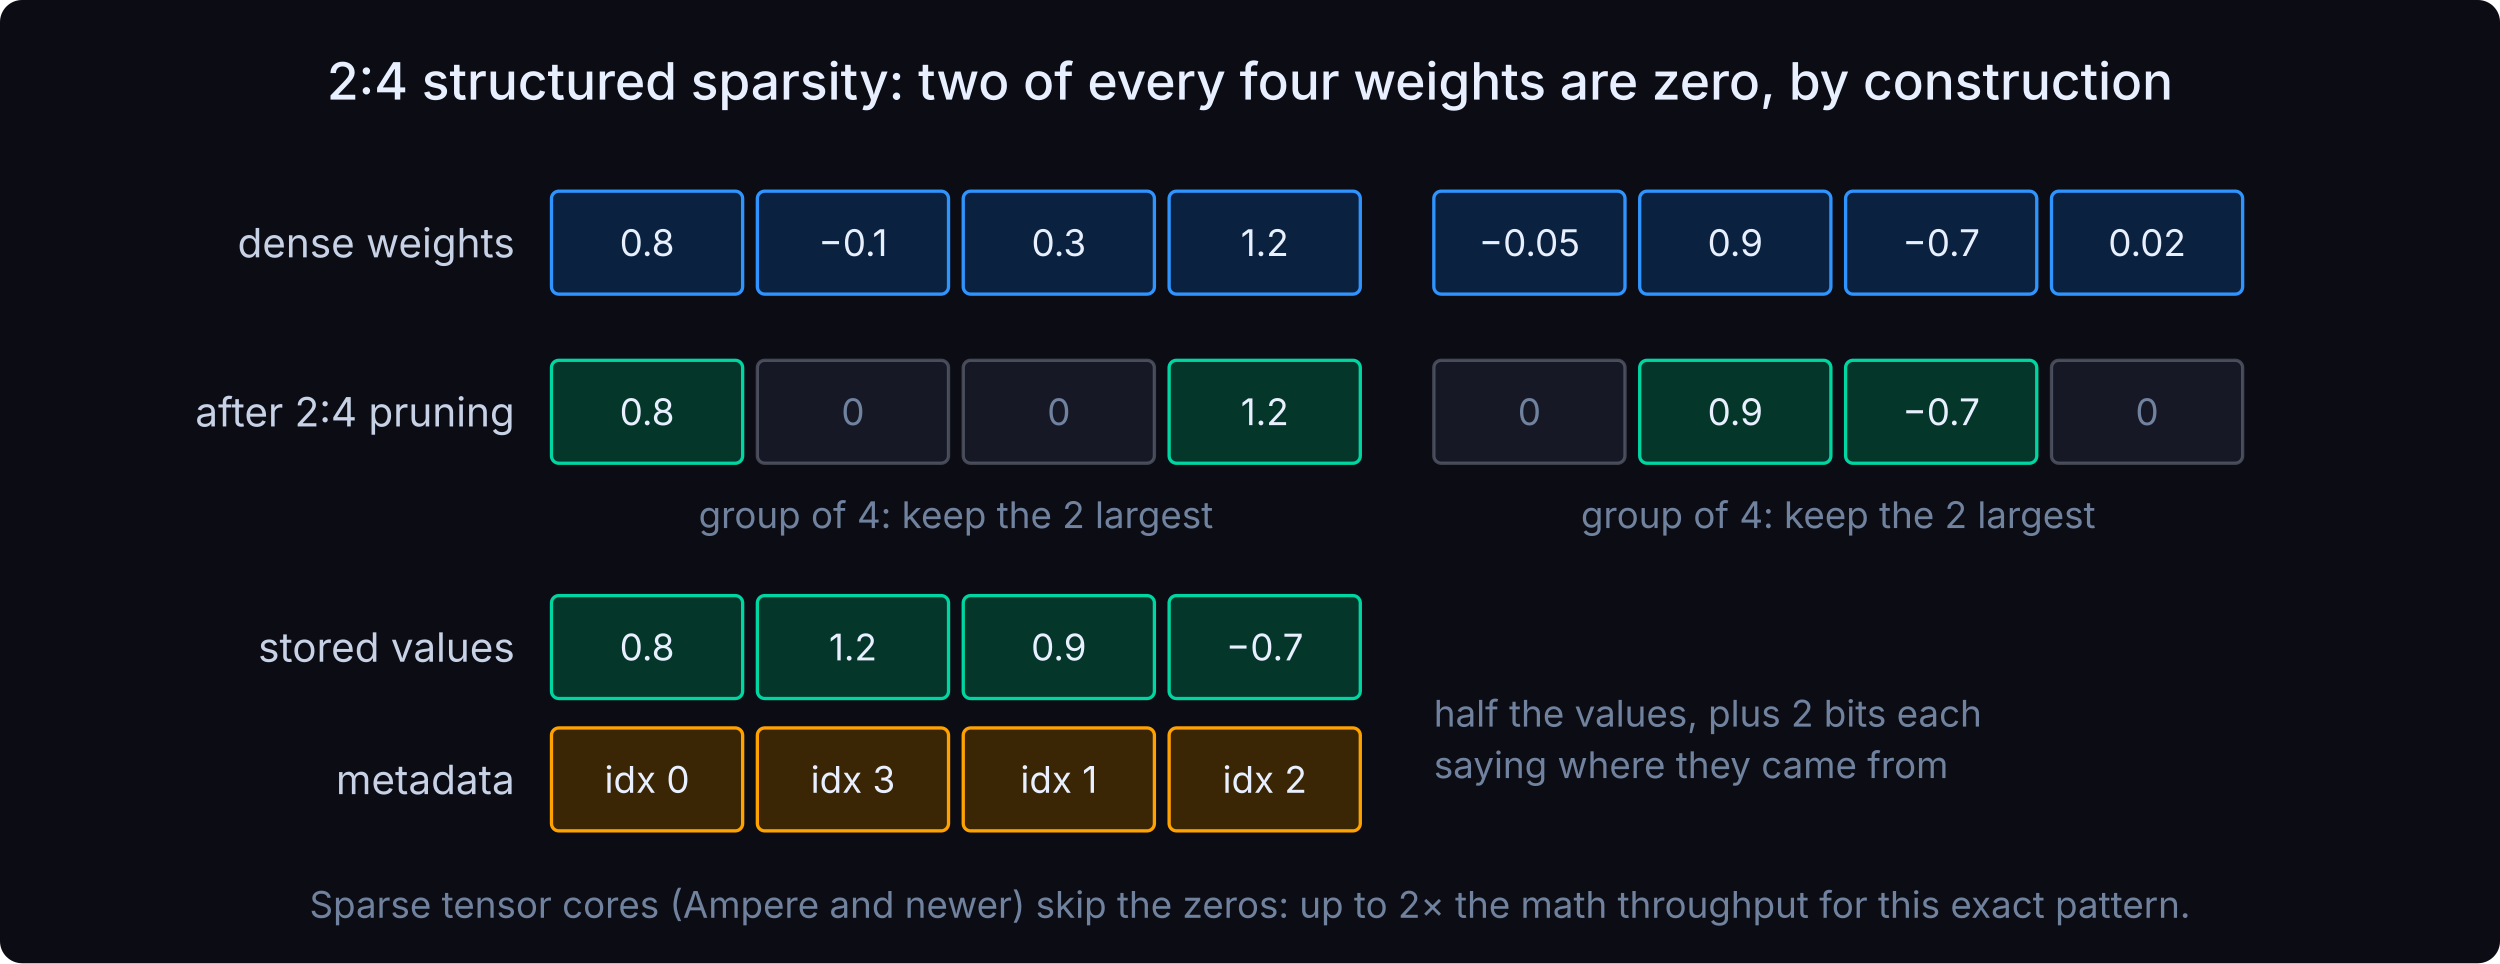
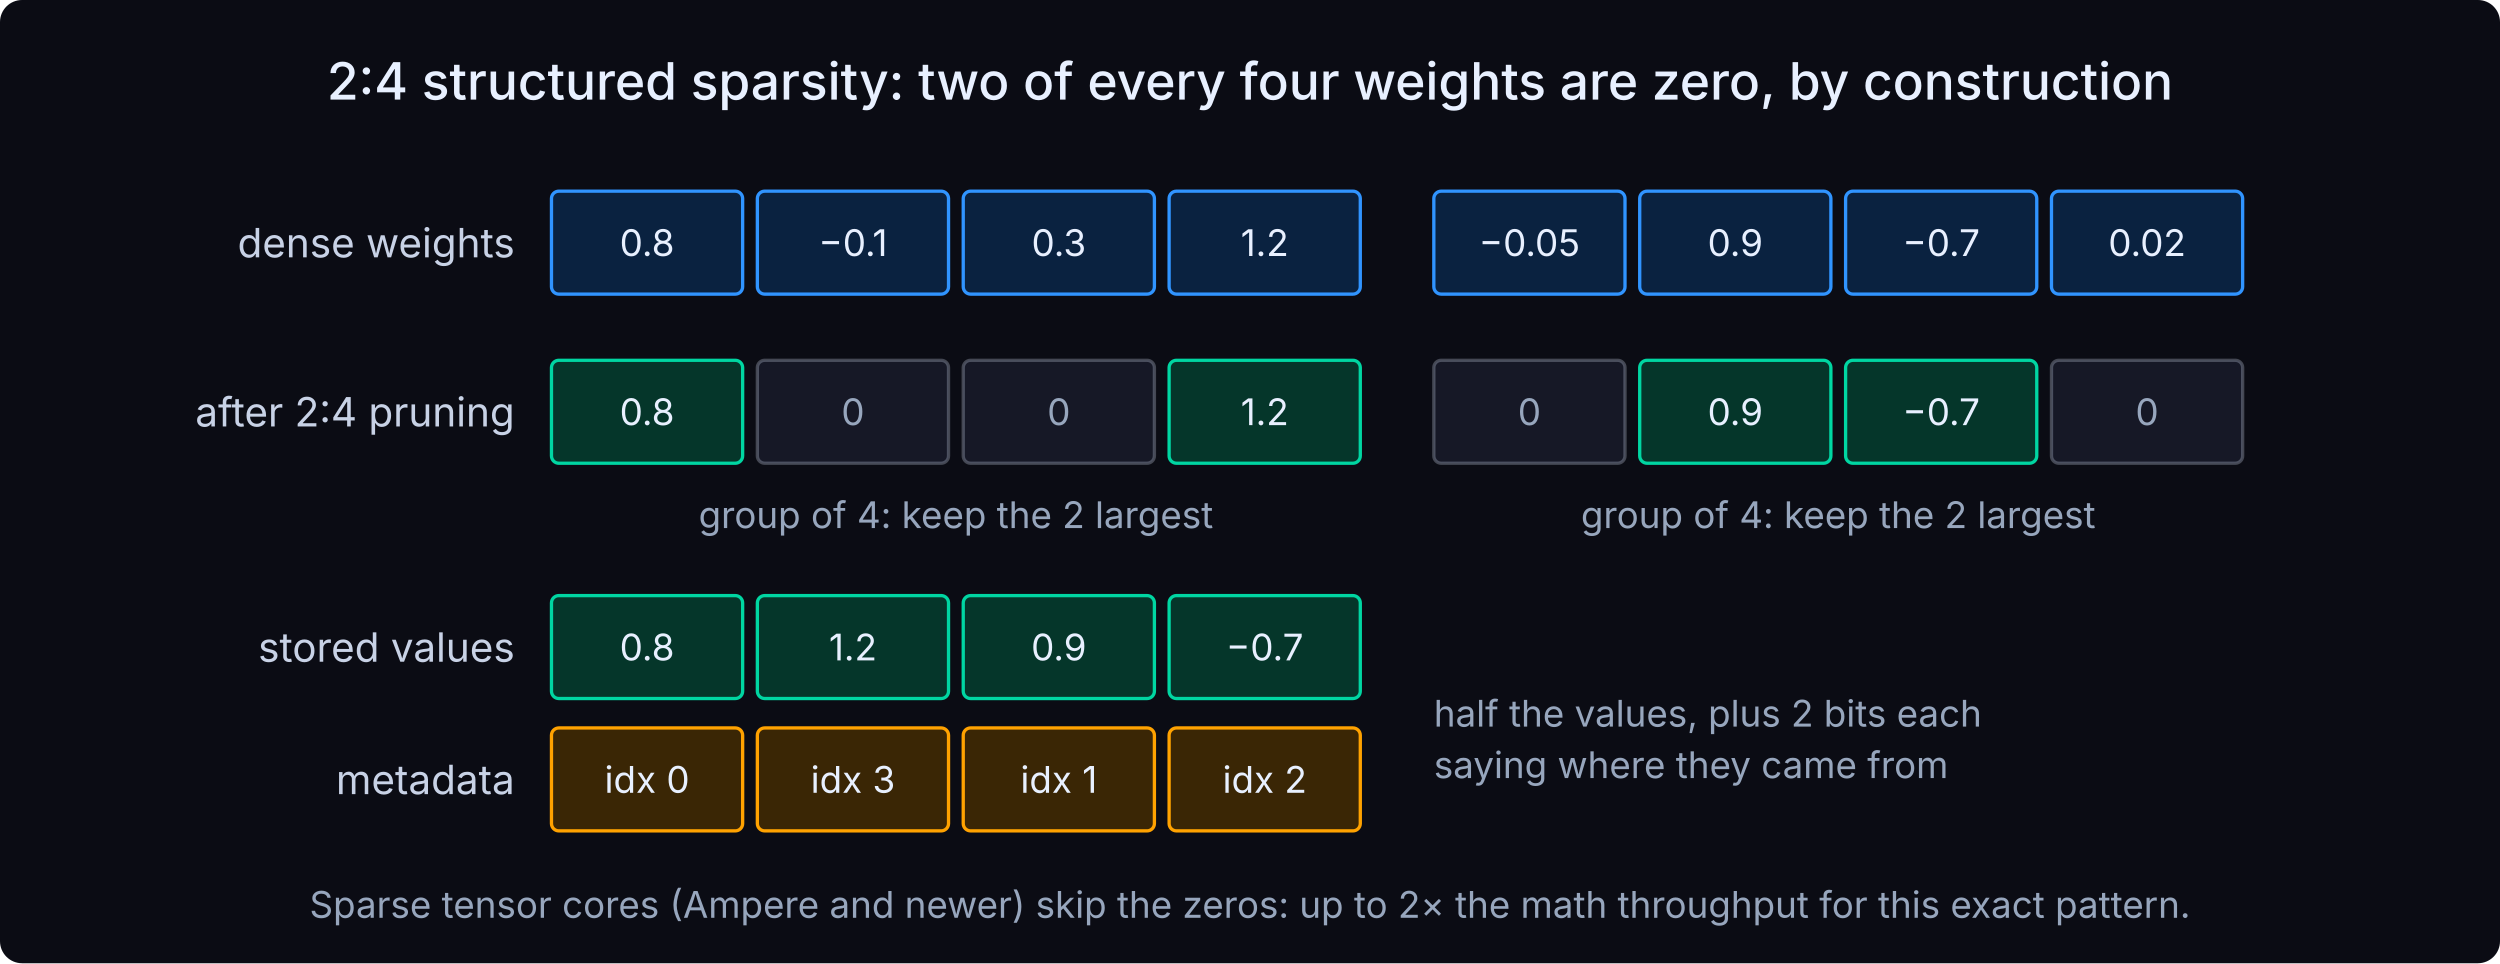
<svg xmlns="http://www.w3.org/2000/svg" width="100%" viewBox="0 0 680 262">
  <style>
  text { font-family: -apple-system, BlinkMacSystemFont, 'Segoe UI', sans-serif; dominant-baseline: central; }
  .title { fill: #e8f0ff; font-size: 14px; font-weight: 500; }
-   .mut { fill: #70829e; font-size: 10px; }
+   .mut { fill: #97a6bd; font-size: 10px; }
  .lbl { fill: #c8d2e6; font-size: 11px; }
  .n { fill: #e8f0ff; font-size: 10px; }
</style>
  <rect width="100%" height="100%" fill="#0b0c14" rx="6" />
  <text x="340" y="22" text-anchor="middle" class="title">2:4 structured sparsity: two of every four weights are zero, by construction</text>
  <text x="140" y="66" text-anchor="end" class="lbl">dense weights</text>
  <rect x="150" y="52" width="52" height="28" rx="2" fill="rgb(10,34,64)" stroke="rgb(48,148,255)" stroke-width="0.9" />
  <text x="176" y="66" text-anchor="middle" class="n">0.8</text>
  <rect x="206" y="52" width="52" height="28" rx="2" fill="rgb(10,34,64)" stroke="rgb(48,148,255)" stroke-width="0.9" />
  <text x="232" y="66" text-anchor="middle" class="n">−0.1</text>
  <rect x="262" y="52" width="52" height="28" rx="2" fill="rgb(10,34,64)" stroke="rgb(48,148,255)" stroke-width="0.9" />
  <text x="288" y="66" text-anchor="middle" class="n">0.3</text>
  <rect x="318" y="52" width="52" height="28" rx="2" fill="rgb(10,34,64)" stroke="rgb(48,148,255)" stroke-width="0.9" />
  <text x="344" y="66" text-anchor="middle" class="n">1.2</text>
  <rect x="390" y="52" width="52" height="28" rx="2" fill="rgb(10,34,64)" stroke="rgb(48,148,255)" stroke-width="0.9" />
  <text x="416" y="66" text-anchor="middle" class="n">−0.05</text>
  <rect x="446" y="52" width="52" height="28" rx="2" fill="rgb(10,34,64)" stroke="rgb(48,148,255)" stroke-width="0.9" />
  <text x="472" y="66" text-anchor="middle" class="n">0.9</text>
  <rect x="502" y="52" width="52" height="28" rx="2" fill="rgb(10,34,64)" stroke="rgb(48,148,255)" stroke-width="0.9" />
  <text x="528" y="66" text-anchor="middle" class="n">−0.7</text>
  <rect x="558" y="52" width="52" height="28" rx="2" fill="rgb(10,34,64)" stroke="rgb(48,148,255)" stroke-width="0.9" />
  <text x="584" y="66" text-anchor="middle" class="n">0.02</text>
  <text x="140" y="112" text-anchor="end" class="lbl">after 2:4 pruning</text>
  <rect x="150" y="98" width="52" height="28" rx="2" fill="rgb(5,54,42)" stroke="rgb(0,214,162)" stroke-width="0.9" />
  <text x="176" y="112" text-anchor="middle" class="n">0.8</text>
  <rect x="206" y="98" width="52" height="28" rx="2" fill="#161826" stroke="rgba(200,210,230,0.3)" stroke-width="0.9" />
  <text x="232" y="112" text-anchor="middle" class="mut">0</text>
  <rect x="262" y="98" width="52" height="28" rx="2" fill="#161826" stroke="rgba(200,210,230,0.3)" stroke-width="0.9" />
  <text x="288" y="112" text-anchor="middle" class="mut">0</text>
  <rect x="318" y="98" width="52" height="28" rx="2" fill="rgb(5,54,42)" stroke="rgb(0,214,162)" stroke-width="0.9" />
  <text x="344" y="112" text-anchor="middle" class="n">1.2</text>
  <rect x="390" y="98" width="52" height="28" rx="2" fill="#161826" stroke="rgba(200,210,230,0.3)" stroke-width="0.9" />
  <text x="416" y="112" text-anchor="middle" class="mut">0</text>
  <rect x="446" y="98" width="52" height="28" rx="2" fill="rgb(5,54,42)" stroke="rgb(0,214,162)" stroke-width="0.9" />
  <text x="472" y="112" text-anchor="middle" class="n">0.9</text>
  <rect x="502" y="98" width="52" height="28" rx="2" fill="rgb(5,54,42)" stroke="rgb(0,214,162)" stroke-width="0.9" />
  <text x="528" y="112" text-anchor="middle" class="n">−0.7</text>
  <rect x="558" y="98" width="52" height="28" rx="2" fill="#161826" stroke="rgba(200,210,230,0.3)" stroke-width="0.9" />
  <text x="584" y="112" text-anchor="middle" class="mut">0</text>
  <text x="260" y="140" text-anchor="middle" class="mut">group of 4: keep the 2 largest</text>
  <text x="500" y="140" text-anchor="middle" class="mut">group of 4: keep the 2 largest</text>
  <text x="140" y="176" text-anchor="end" class="lbl">stored values</text>
  <rect x="150" y="162" width="52" height="28" rx="2" fill="rgb(5,54,42)" stroke="rgb(0,214,162)" stroke-width="0.9" />
  <text x="176" y="176" text-anchor="middle" class="n">0.8</text>
  <rect x="206" y="162" width="52" height="28" rx="2" fill="rgb(5,54,42)" stroke="rgb(0,214,162)" stroke-width="0.9" />
  <text x="232" y="176" text-anchor="middle" class="n">1.2</text>
  <rect x="262" y="162" width="52" height="28" rx="2" fill="rgb(5,54,42)" stroke="rgb(0,214,162)" stroke-width="0.9" />
  <text x="288" y="176" text-anchor="middle" class="n">0.9</text>
  <rect x="318" y="162" width="52" height="28" rx="2" fill="rgb(5,54,42)" stroke="rgb(0,214,162)" stroke-width="0.9" />
  <text x="344" y="176" text-anchor="middle" class="n">−0.7</text>
  <text x="140" y="212" text-anchor="end" class="lbl">metadata</text>
  <rect x="150" y="198" width="52" height="28" rx="2" fill="rgb(58,38,5)" stroke="rgb(255,162,0)" stroke-width="0.9" />
  <text x="176" y="212" text-anchor="middle" class="n">idx 0</text>
  <rect x="206" y="198" width="52" height="28" rx="2" fill="rgb(58,38,5)" stroke="rgb(255,162,0)" stroke-width="0.9" />
  <text x="232" y="212" text-anchor="middle" class="n">idx 3</text>
  <rect x="262" y="198" width="52" height="28" rx="2" fill="rgb(58,38,5)" stroke="rgb(255,162,0)" stroke-width="0.9" />
  <text x="288" y="212" text-anchor="middle" class="n">idx 1</text>
  <rect x="318" y="198" width="52" height="28" rx="2" fill="rgb(58,38,5)" stroke="rgb(255,162,0)" stroke-width="0.9" />
  <text x="344" y="212" text-anchor="middle" class="n">idx 2</text>
  <text x="390" y="194" text-anchor="start" class="mut">half the values, plus 2 bits each</text>
  <text x="390" y="208" text-anchor="start" class="mut">saying where they came from</text>
  <text x="340" y="246" text-anchor="middle" class="mut">Sparse tensor cores (Ampere and newer) skip the zeros: up to 2× the math throughput for this exact pattern.</text>
</svg>
